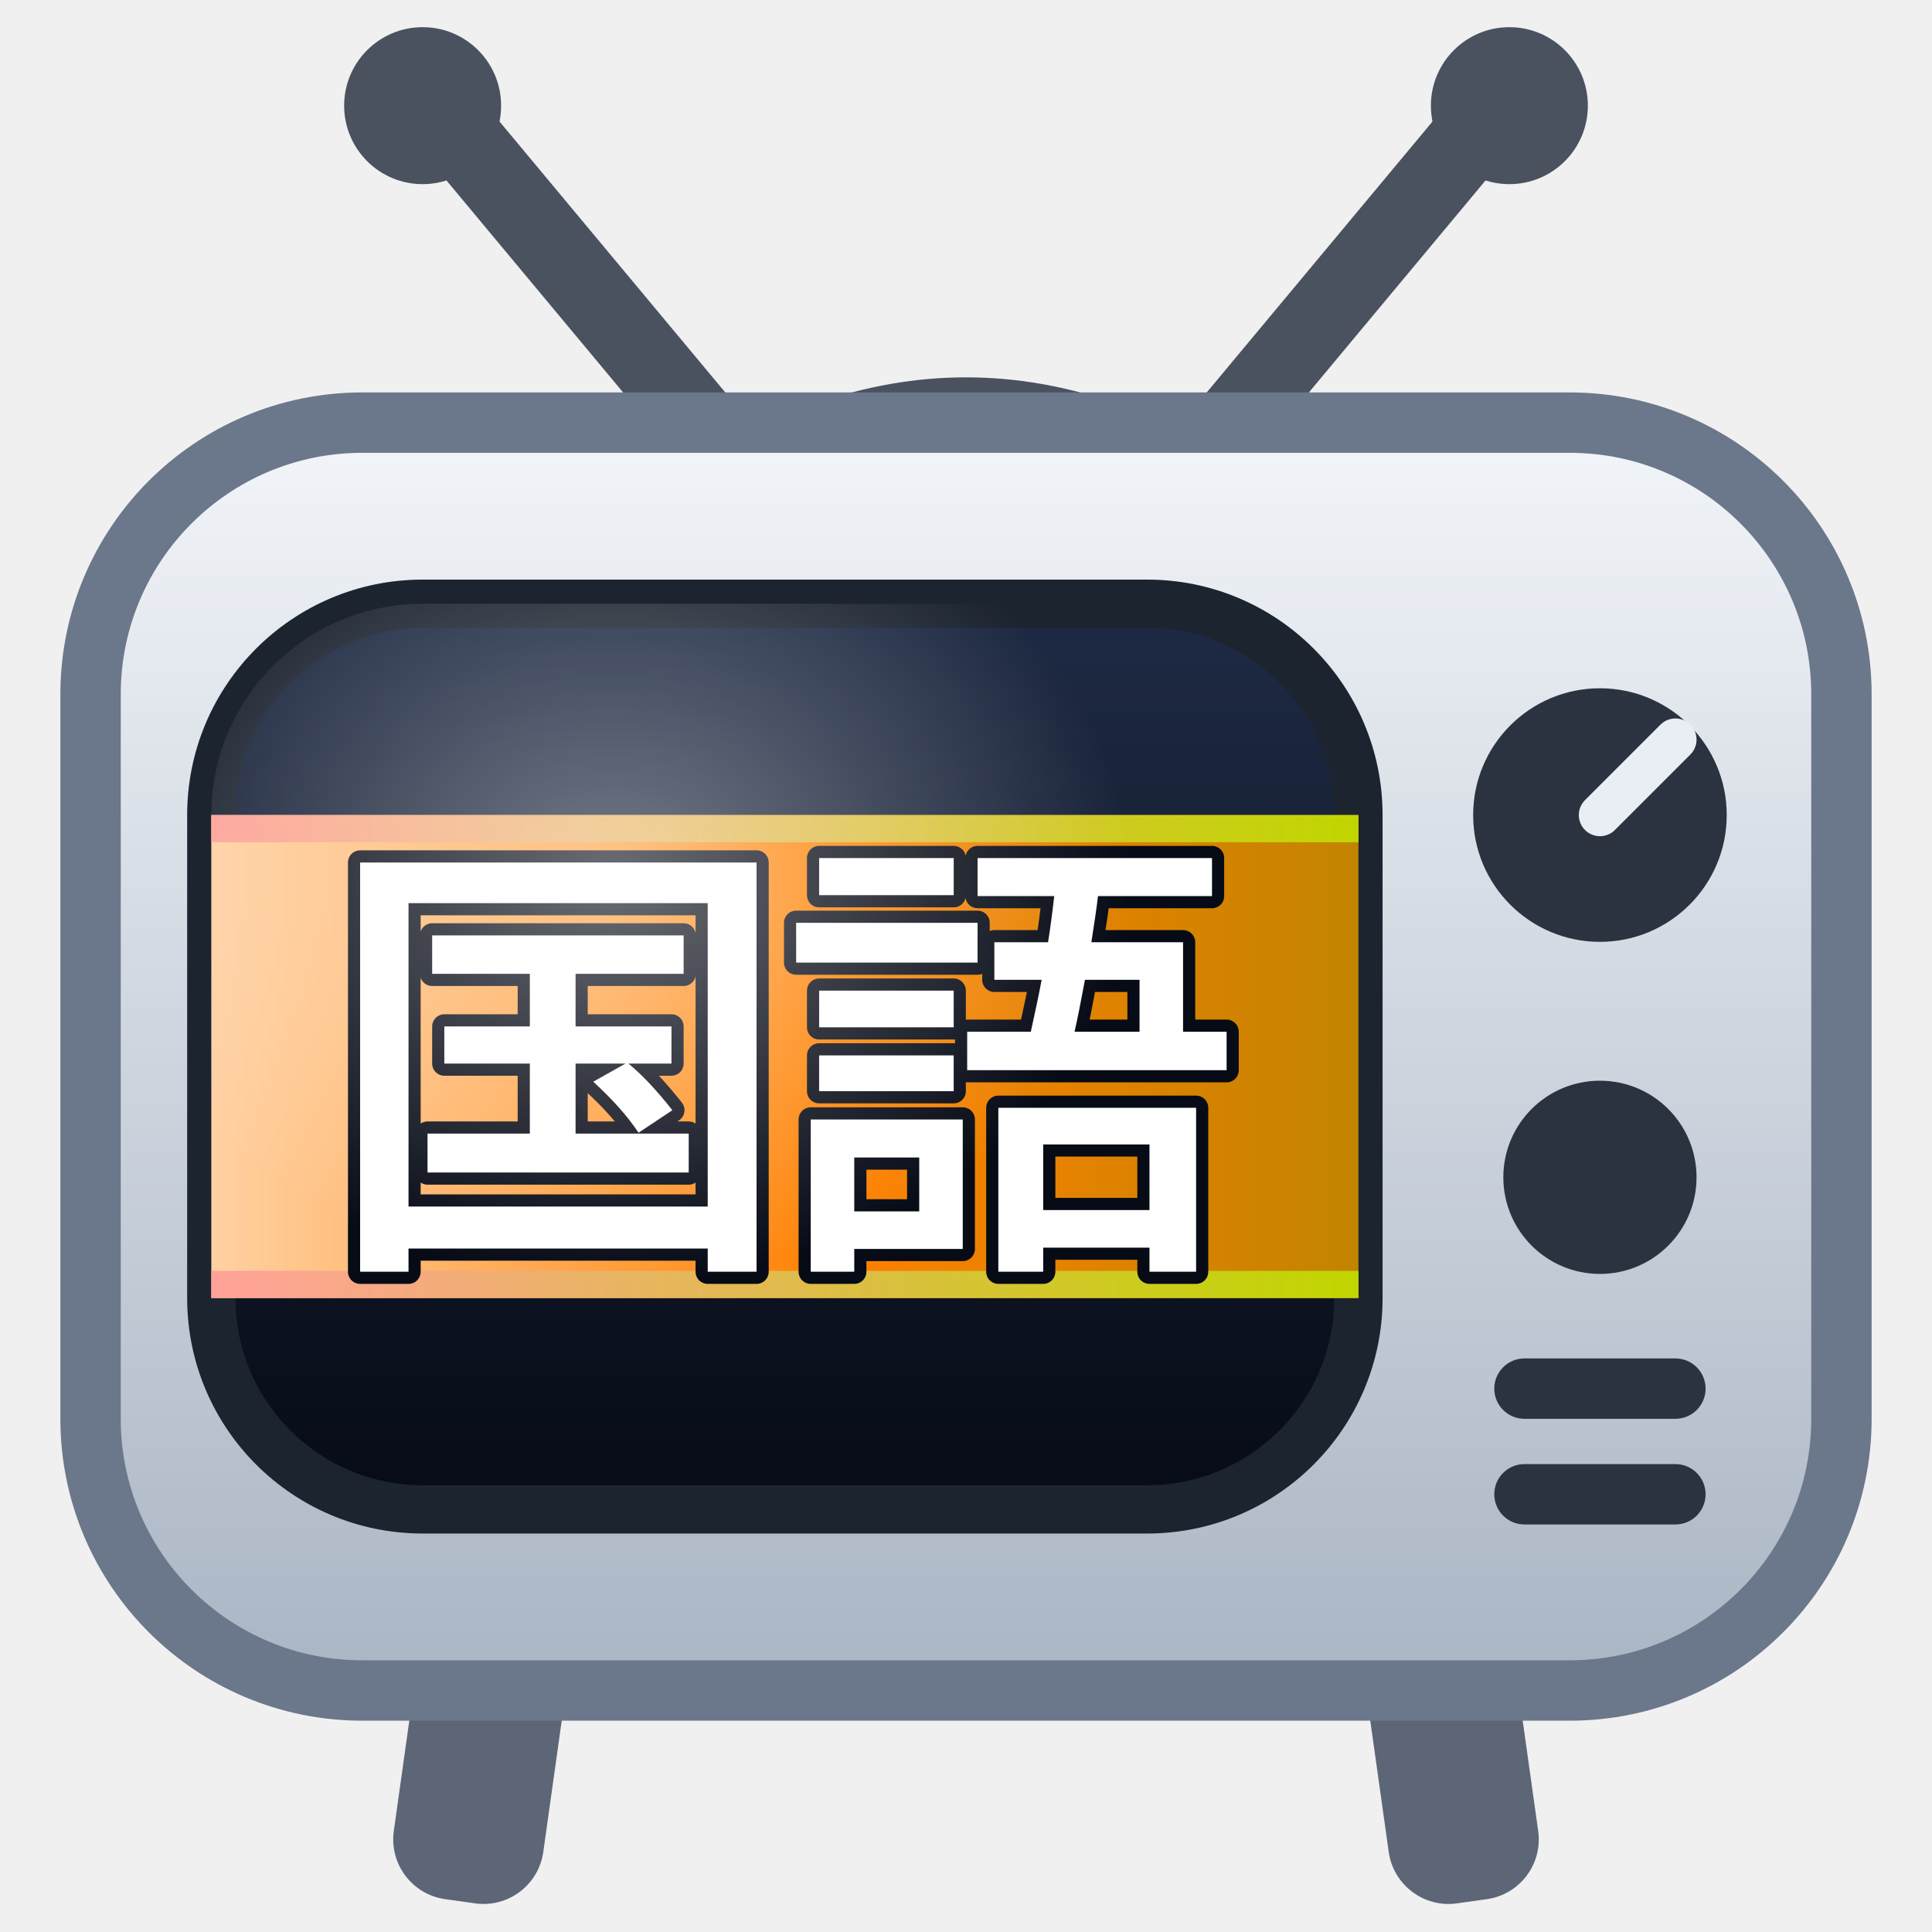
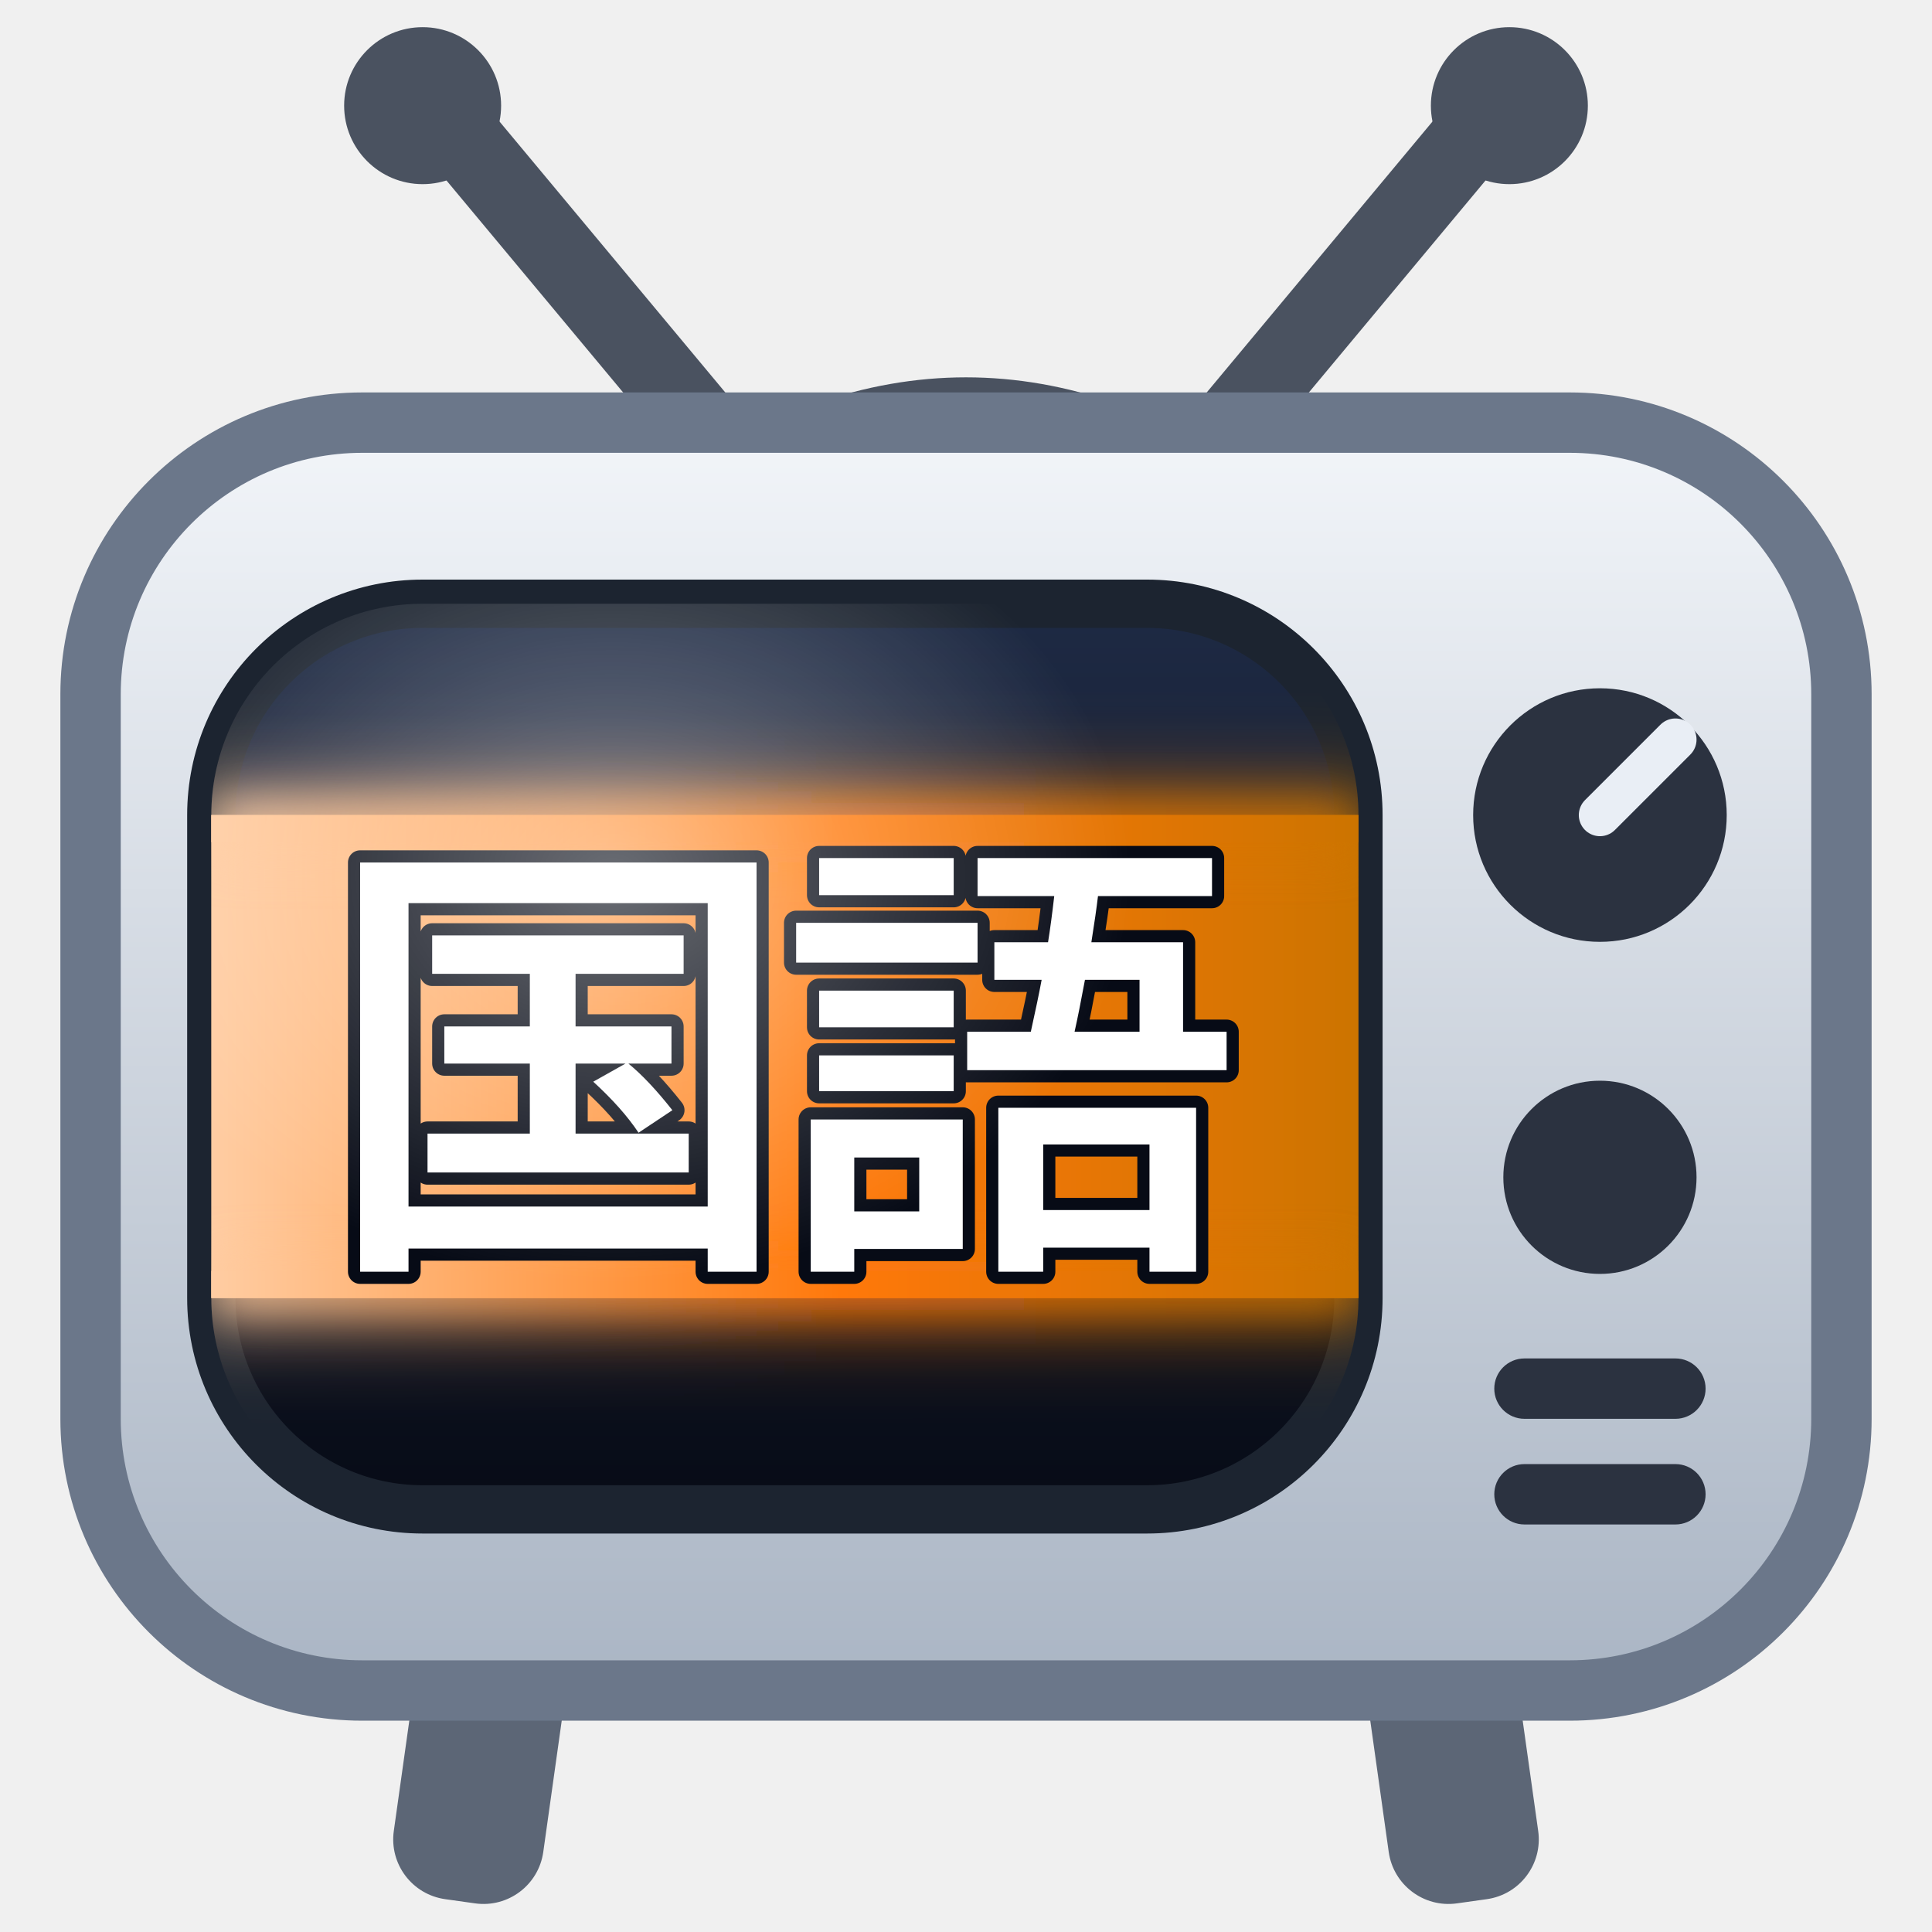
<svg xmlns="http://www.w3.org/2000/svg" viewBox="0 0 64 64">
  <defs>
    <linearGradient id="cab" x1="0" y1="0" x2="0" y2="1">
      <stop offset="0" stop-color="#F2F5F9" />
      <stop offset="1" stop-color="#AAB5C4" />
    </linearGradient>
    <linearGradient id="scr" x1="0" y1="0" x2="0" y2="1">
      <stop offset="0" stop-color="#1E2A44" />
      <stop offset="1" stop-color="#070B16" />
    </linearGradient>
    <linearGradient id="bd" x1="0" y1="0" x2="1" y2="0">
-       <stop offset="0" stop-color="#FFD1A3" />
-       <stop offset=".55" stop-color="#FF8000" />
-       <stop offset="1" stop-color="#C28400" />
+       <stop offset="0" stop-color="#FFCDA3" />
+       <stop offset=".55" stop-color="#FF780A" />
+       <stop offset="1" stop-color="#CC7400" />
    </linearGradient>
    <clipPath id="sc">
      <rect x="7" y="20" width="38" height="30" rx="7" />
    </clipPath>
    <radialGradient id="gl" cx=".35" cy=".3" r=".9">
      <stop offset="0" stop-color="#fff" stop-opacity=".4" />
      <stop offset=".5" stop-color="#fff" stop-opacity="0" />
    </radialGradient>
    <linearGradient id="rbl" x1="0" y1="0" x2="1" y2="0">
-       <stop offset="0" stop-color="#FFA199" />
-       <stop offset="1" stop-color="#C1D600" />
+       <stop offset="0" stop-color="#FFCDA3" />
+       <stop offset=".55" stop-color="#FF780A" />
+       <stop offset="1" stop-color="#CC7400" />
    </linearGradient>
+     <filter id="neon" x="-20%" y="-300%" width="140%" height="700%">
+       <feGaussianBlur stdDeviation=".8" />
+     </filter>
+     <filter id="neon2" x="-20%" y="-50%" width="140%" height="200%">
+       <feGaussianBlur stdDeviation="1.2" />
+     </filter>
  </defs>
  <path d="M24 15 L14 3 M40 15 L50 3" stroke="#4A5260" stroke-width="2.6" stroke-linecap="round" />
  <circle cx="14" cy="3.5" r="2.6" fill="#4A5260" />
  <circle cx="50" cy="3.5" r="2.6" fill="#4A5260" />
  <path d="M22 16 Q32 9 42 16 Z" fill="#4A5260" />
  <rect x="14" y="54" width="5" height="9" rx="2" fill="#5C6676" transform="rotate(8 16 54)" />
  <rect x="45" y="54" width="5" height="9" rx="2" fill="#5C6676" transform="rotate(-8 48 54)" />
  <rect x="3" y="14" width="58" height="42" rx="9" fill="url(#cab)" stroke="#6B778A" stroke-width="2" />
  <rect x="7" y="20" width="38" height="30" rx="7" fill="url(#scr)" stroke="#1C2430" stroke-width="1.6" />
+   <g clip-path="url(#sc)">
+     <rect x="6" y="25.5" width="40" height="19" fill="url(#bd)" opacity=".35" filter="url(#neon2)" />
+   </g>
  <rect x="7" y="27" width="38" height="16" fill="url(#bd)" clip-path="url(#sc)" />
+   <g clip-path="url(#sc)" filter="url(#neon)">
+     <rect x="7" y="26.6" width="38" height="1.6" fill="url(#rbl)" />
+     <rect x="7" y="41.8" width="38" height="1.6" fill="url(#rbl)" />
+   </g>
  <rect x="7" y="27" width="38" height="0.9" fill="url(#rbl)" clip-path="url(#sc)" />
  <rect x="7" y="42.1" width="38" height="0.9" fill="url(#rbl)" clip-path="url(#sc)" />
  <path d="M1102 1153V915H1536V747H1341Q1432 673 1540 536L1387 434Q1314 544 1182 665L1328 747H1102V430H1614V254H432V430H895V747H508V915H895V1153H453V1327H1591V1153ZM1921 1657V-195H1700V-90H346V-195H127V1657ZM346 1473V100H1700V1473Z" fill="#fff" stroke="#070B16" stroke-width="110" paint-order="stroke" stroke-linejoin="round" transform="translate(11.00 40.70) scale(0.00732 -0.00732)" />
  <path d="M805 494V-92H314V-195H117V494ZM314 322V78H608V322ZM1417 1505Q1408 1428 1387 1296H1802V891H1999V717H825V891H1113Q1145 1035 1162 1126H948V1296H1191Q1205 1383 1219 1505H872V1677H1933V1505ZM1605 1126H1358Q1331 980 1311 891H1605ZM1861 547V-195H1650V-86H1169V-195H966V547ZM1169 381V84H1650V381ZM155 1677H764V1509H155ZM51 1384H872V1204H51ZM155 1077H764V911H155ZM155 784H764V622H155Z" fill="#fff" stroke="#070B16" stroke-width="110" paint-order="stroke" stroke-linejoin="round" transform="translate(26.00 40.70) scale(0.00732 -0.00732)" />
  <rect x="7" y="20" width="38" height="30" rx="7" fill="url(#gl)" />
  <circle cx="53" cy="27" r="4.2" fill="#2B3240" />
  <path d="M53 27 L55.5 24.5" stroke="#E9EEF5" stroke-width="1.4" stroke-linecap="round" />
  <circle cx="53" cy="39" r="3.2" fill="#2B3240" />
  <rect x="49.5" y="45" width="7" height="2" rx="1" fill="#2B3240" />
  <rect x="49.5" y="48.5" width="7" height="2" rx="1" fill="#2B3240" />
</svg>
